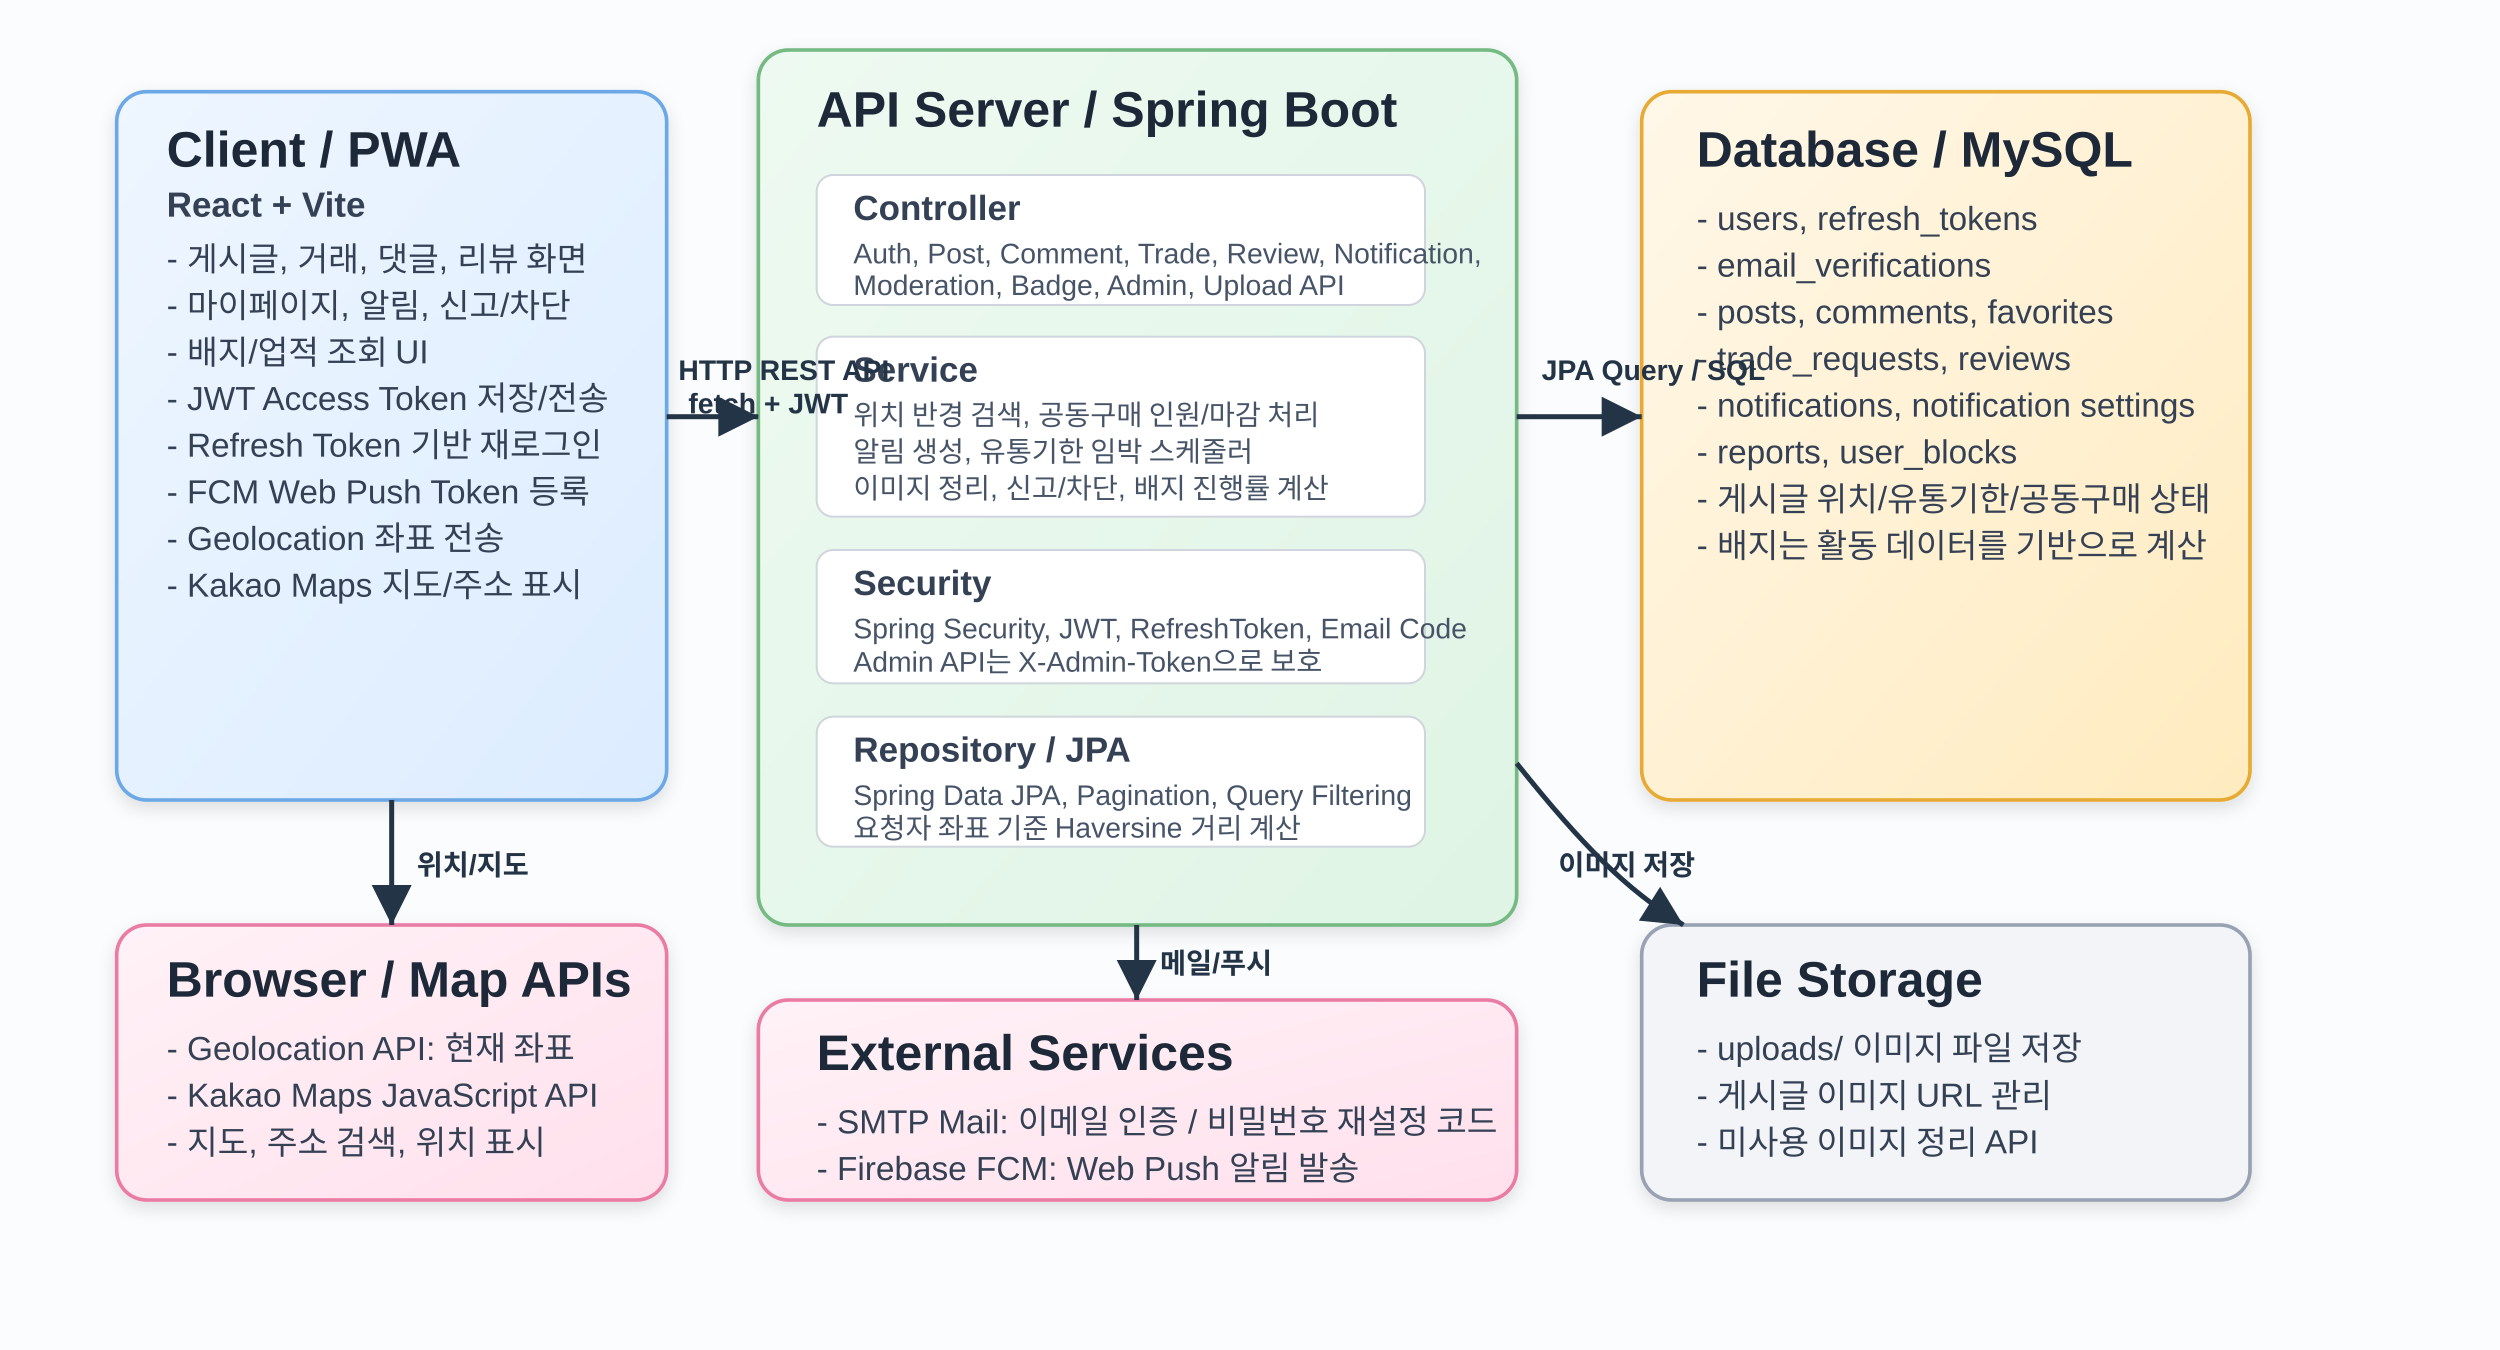
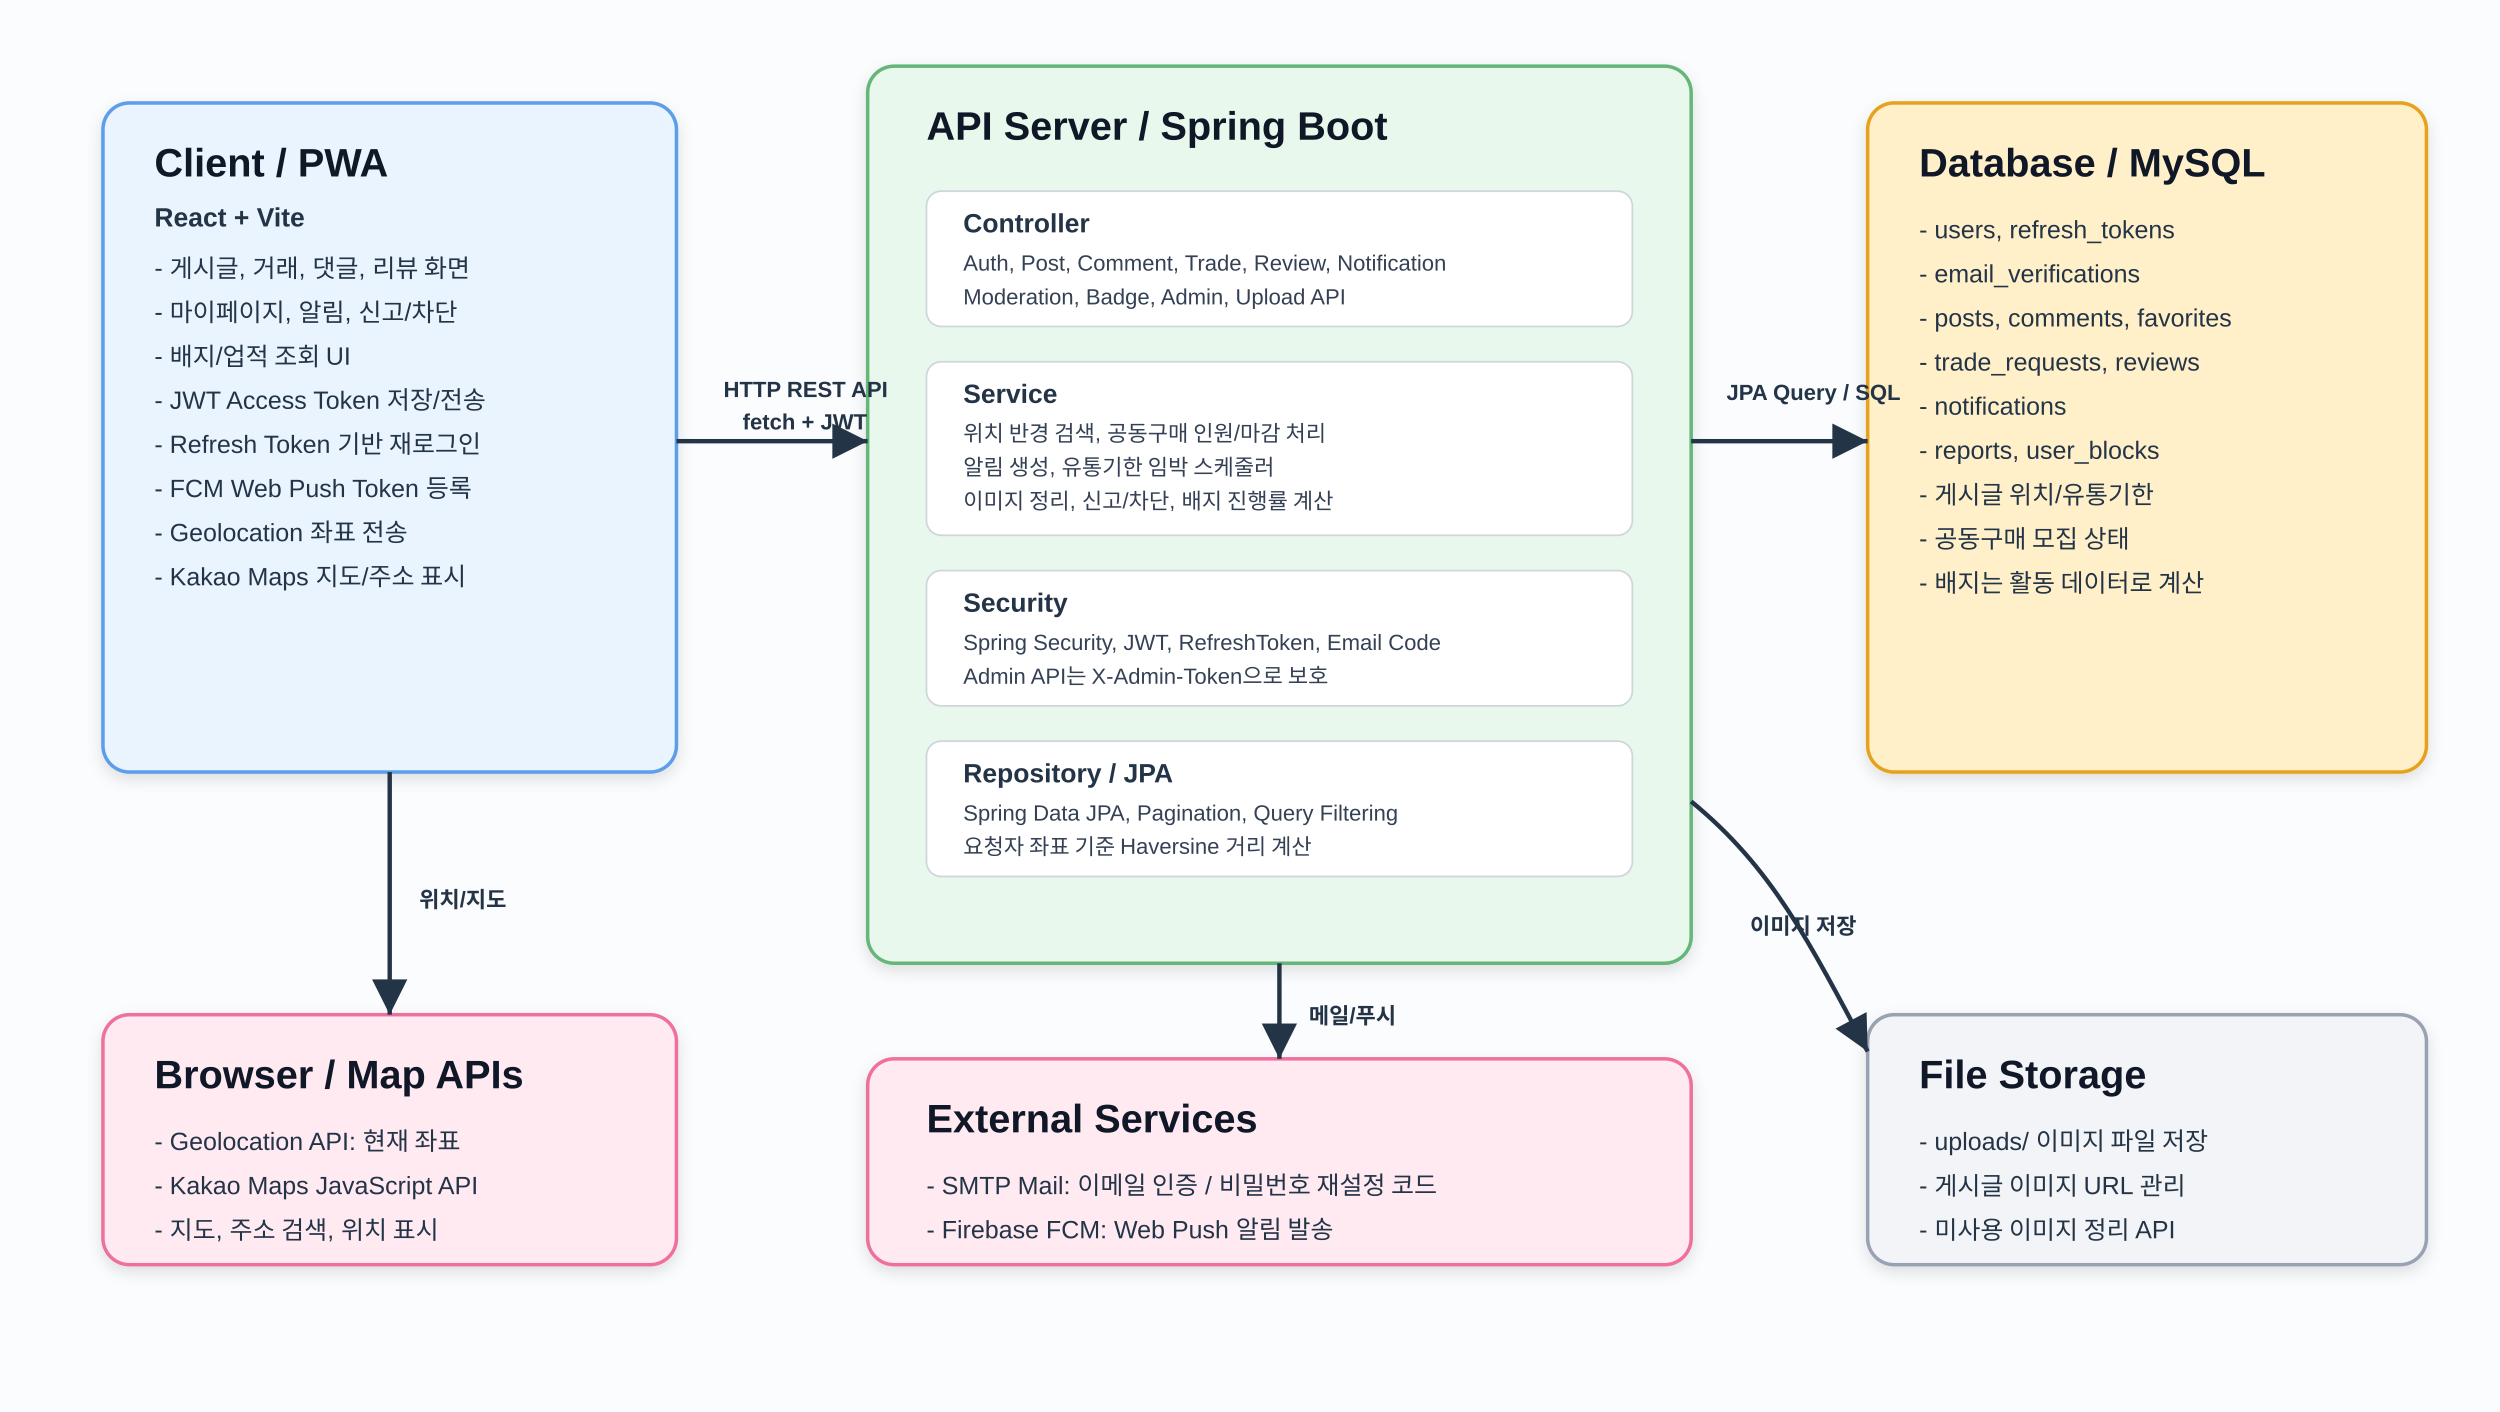
- <svg xmlns="http://www.w3.org/2000/svg" width="1500" height="810" viewBox="0 90 1500 810">
+ <svg xmlns="http://www.w3.org/2000/svg" width="1700" height="960" viewBox="0 0 1700 960">
  <defs>
    <marker id="arrow" markerWidth="12" markerHeight="12" refX="10" refY="6" orient="auto" markerUnits="strokeWidth">
      <path d="M2,2 L10,6 L2,10 Z" fill="#243447" />
    </marker>
    <filter id="shadow" x="-10%" y="-10%" width="120%" height="130%">
      <feDropShadow dx="0" dy="4" stdDeviation="5" flood-color="#000" flood-opacity="0.12" />
    </filter>
-     <linearGradient id="client" x1="0" y1="0" x2="1" y2="1">
-       <stop offset="0" stop-color="#eef6ff" />
-       <stop offset="1" stop-color="#dcecff" />
-     </linearGradient>
-     <linearGradient id="server" x1="0" y1="0" x2="1" y2="1">
-       <stop offset="0" stop-color="#eefaf1" />
-       <stop offset="1" stop-color="#dff4e5" />
-     </linearGradient>
-     <linearGradient id="db" x1="0" y1="0" x2="1" y2="1">
-       <stop offset="0" stop-color="#fff7e8" />
-       <stop offset="1" stop-color="#ffebbf" />
-     </linearGradient>
-     <linearGradient id="external" x1="0" y1="0" x2="1" y2="1">
-       <stop offset="0" stop-color="#fff2f7" />
-       <stop offset="1" stop-color="#ffe0ec" />
-     </linearGradient>
    <style>
      .bg { fill: #fbfcfe; }
-       .title { font: 800 36px 'Segoe UI', 'Malgun Gothic', Arial, sans-serif; fill: #17202a; }
-       .subtitle { font: 500 16px 'Segoe UI', 'Malgun Gothic', Arial, sans-serif; fill: #667085; }
-       .box { stroke-width: 2.2; rx: 18; filter: url(#shadow); }
-       .client { fill: url(#client); stroke: #6ca8e5; }
-       .server { fill: url(#server); stroke: #74b983; }
-       .db { fill: url(#db); stroke: #e6aa35; }
-       .external { fill: url(#external); stroke: #ea7ca4; }
+       .box { stroke-width: 2.4; rx: 18; filter: url(#shadow); }
+       .client { fill: #e9f4ff; stroke: #5b9ee8; }
+       .server { fill: #e9f8ec; stroke: #65b678; }
+       .db { fill: #fff0c9; stroke: #e6a21f; }
+       .external { fill: #ffeaf2; stroke: #ee6f9d; }
      .storage { fill: #f2f4f7; stroke: #98a2b3; }
-       .head { font: 800 30px 'Segoe UI', 'Malgun Gothic', Arial, sans-serif; fill: #1d2939; }
-       .section { font: 800 21px 'Segoe UI', 'Malgun Gothic', Arial, sans-serif; fill: #344054; }
-       .text { font: 500 20px 'Segoe UI', 'Malgun Gothic', Arial, sans-serif; fill: #344054; }
-       .small { font: 500 17px 'Segoe UI', 'Malgun Gothic', Arial, sans-serif; fill: #475467; }
+       .head { font: 800 27px 'Segoe UI', 'Malgun Gothic', Arial, sans-serif; fill: #101828; }
+       .section { font: 800 18px 'Segoe UI', 'Malgun Gothic', Arial, sans-serif; fill: #243447; }
+       .text { font: 500 17px 'Segoe UI', 'Malgun Gothic', Arial, sans-serif; fill: #243447; }
+       .small { font: 500 15px 'Segoe UI', 'Malgun Gothic', Arial, sans-serif; fill: #344054; }
      .pill { fill: #ffffff; stroke: #d0d5dd; stroke-width: 1.2; rx: 10; }
      .arrow { stroke: #243447; stroke-width: 3; fill: none; marker-end: url(#arrow); }
-       .label { font: 800 17px 'Segoe UI', 'Malgun Gothic', Arial, sans-serif; fill: #243447; }
+       .label { font: 800 15px 'Segoe UI', 'Malgun Gothic', Arial, sans-serif; fill: #243447; }
    </style>
  </defs>
-   <rect class="bg" width="1500" height="900" />
-   <rect x="70" y="145" width="330" height="425" class="box client" />
-   <text x="100" y="190" class="head">Client / PWA</text>
-   <text x="100" y="220" class="section">React + Vite</text>
-   <text x="100" y="252" class="text">- 게시글, 거래, 댓글, 리뷰 화면</text>
-   <text x="100" y="280" class="text">- 마이페이지, 알림, 신고/차단</text>
-   <text x="100" y="308" class="text">- 배지/업적 조회 UI</text>
-   <text x="100" y="336" class="text">- JWT Access Token 저장/전송</text>
-   <text x="100" y="364" class="text">- Refresh Token 기반 재로그인</text>
-   <text x="100" y="392" class="text">- FCM Web Push Token 등록</text>
-   <text x="100" y="420" class="text">- Geolocation 좌표 전송</text>
-   <text x="100" y="448" class="text">- Kakao Maps 지도/주소 표시</text>
-   <rect x="455" y="120" width="455" height="525" class="box server" />
-   <text x="490" y="166" class="head">API Server / Spring Boot</text>
-   <rect x="490" y="195" width="365" height="78" class="pill" />
-   <text x="512" y="222" class="section">Controller</text>
-   <text x="512" y="248" class="small">Auth, Post, Comment, Trade, Review, Notification,</text>
-   <text x="512" y="267" class="small">Moderation, Badge, Admin, Upload API</text>
-   <rect x="490" y="292" width="365" height="108" class="pill" />
-   <text x="512" y="319" class="section">Service</text>
-   <text x="512" y="345" class="small">위치 반경 검색, 공동구매 인원/마감 처리</text>
-   <text x="512" y="367" class="small">알림 생성, 유통기한 임박 스케줄러</text>
-   <text x="512" y="389" class="small">이미지 정리, 신고/차단, 배지 진행률 계산</text>
-   <rect x="490" y="420" width="365" height="80" class="pill" />
-   <text x="512" y="447" class="section">Security</text>
-   <text x="512" y="473" class="small">Spring Security, JWT, RefreshToken, Email Code</text>
-   <text x="512" y="493" class="small">Admin API는 X-Admin-Token으로 보호</text>
-   <rect x="490" y="520" width="365" height="78" class="pill" />
-   <text x="512" y="547" class="section">Repository / JPA</text>
-   <text x="512" y="573" class="small">Spring Data JPA, Pagination, Query Filtering</text>
-   <text x="512" y="593" class="small">요청자 좌표 기준 Haversine 거리 계산</text>
-   <rect x="985" y="145" width="365" height="425" class="box db" />
-   <text x="1018" y="190" class="head">Database / MySQL</text>
-   <text x="1018" y="228" class="text">- users, refresh_tokens</text>
-   <text x="1018" y="256" class="text">- email_verifications</text>
-   <text x="1018" y="284" class="text">- posts, comments, favorites</text>
-   <text x="1018" y="312" class="text">- trade_requests, reviews</text>
-   <text x="1018" y="340" class="text">- notifications, notification settings</text>
-   <text x="1018" y="368" class="text">- reports, user_blocks</text>
-   <text x="1018" y="396" class="text">- 게시글 위치/유통기한/공동구매 상태</text>
-   <text x="1018" y="424" class="text">- 배지는 활동 데이터를 기반으로 계산</text>
-   <rect x="70" y="645" width="330" height="165" class="box external" />
-   <text x="100" y="688" class="head">Browser / Map APIs</text>
-   <text x="100" y="726" class="text">- Geolocation API: 현재 좌표</text>
-   <text x="100" y="754" class="text">- Kakao Maps JavaScript API</text>
-   <text x="100" y="782" class="text">- 지도, 주소 검색, 위치 표시</text>
-   <rect x="455" y="690" width="455" height="120" class="box external" />
-   <text x="490" y="732" class="head">External Services</text>
-   <text x="490" y="770" class="text">- SMTP Mail: 이메일 인증 / 비밀번호 재설정 코드</text>
-   <text x="490" y="798" class="text">- Firebase FCM: Web Push 알림 발송</text>
-   <rect x="985" y="645" width="365" height="165" class="box storage" />
-   <text x="1018" y="688" class="head">File Storage</text>
-   <text x="1018" y="726" class="text">- uploads/ 이미지 파일 저장</text>
-   <text x="1018" y="754" class="text">- 게시글 이미지 URL 관리</text>
-   <text x="1018" y="782" class="text">- 미사용 이미지 정리 API</text>
-   <path d="M400 340 C420 340 430 340 455 340" class="arrow" />
-   <text x="407" y="318" class="label">HTTP REST API</text>
-   <text x="413" y="338" class="label">fetch + JWT</text>
-   <path d="M910 340 C940 340 955 340 985 340" class="arrow" />
-   <text x="925" y="318" class="label">JPA Query / SQL</text>
-   <path d="M235 570 C235 608 235 620 235 645" class="arrow" />
-   <text x="250" y="615" class="label">위치/지도</text>
-   <path d="M682 645 C682 665 682 670 682 690" class="arrow" />
-   <text x="696" y="674" class="label">메일/푸시</text>
-   <path d="M910 548 C950 598 975 623 1010 645" class="arrow" />
-   <text x="935" y="615" class="label">이미지 저장</text>
+   <rect class="bg" width="1700" height="960" />
+   <rect x="70" y="70" width="390" height="455" class="box client" />
+   <text x="105" y="120" class="head">Client / PWA</text>
+   <text x="105" y="154" class="section">React + Vite</text>
+   <text x="105" y="188" class="text">- 게시글, 거래, 댓글, 리뷰 화면</text>
+   <text x="105" y="218" class="text">- 마이페이지, 알림, 신고/차단</text>
+   <text x="105" y="248" class="text">- 배지/업적 조회 UI</text>
+   <text x="105" y="278" class="text">- JWT Access Token 저장/전송</text>
+   <text x="105" y="308" class="text">- Refresh Token 기반 재로그인</text>
+   <text x="105" y="338" class="text">- FCM Web Push Token 등록</text>
+   <text x="105" y="368" class="text">- Geolocation 좌표 전송</text>
+   <text x="105" y="398" class="text">- Kakao Maps 지도/주소 표시</text>
+   <rect x="590" y="45" width="560" height="610" class="box server" />
+   <text x="630" y="95" class="head">API Server / Spring Boot</text>
+   <rect x="630" y="130" width="480" height="92" class="pill" />
+   <text x="655" y="158" class="section">Controller</text>
+   <text x="655" y="184" class="small">Auth, Post, Comment, Trade, Review, Notification</text>
+   <text x="655" y="207" class="small">Moderation, Badge, Admin, Upload API</text>
+   <rect x="630" y="246" width="480" height="118" class="pill" />
+   <text x="655" y="274" class="section">Service</text>
+   <text x="655" y="300" class="small">위치 반경 검색, 공동구매 인원/마감 처리</text>
+   <text x="655" y="323" class="small">알림 생성, 유통기한 임박 스케줄러</text>
+   <text x="655" y="346" class="small">이미지 정리, 신고/차단, 배지 진행률 계산</text>
+   <rect x="630" y="388" width="480" height="92" class="pill" />
+   <text x="655" y="416" class="section">Security</text>
+   <text x="655" y="442" class="small">Spring Security, JWT, RefreshToken, Email Code</text>
+   <text x="655" y="465" class="small">Admin API는 X-Admin-Token으로 보호</text>
+   <rect x="630" y="504" width="480" height="92" class="pill" />
+   <text x="655" y="532" class="section">Repository / JPA</text>
+   <text x="655" y="558" class="small">Spring Data JPA, Pagination, Query Filtering</text>
+   <text x="655" y="581" class="small">요청자 좌표 기준 Haversine 거리 계산</text>
+   <rect x="1270" y="70" width="380" height="455" class="box db" />
+   <text x="1305" y="120" class="head">Database / MySQL</text>
+   <text x="1305" y="162" class="text">- users, refresh_tokens</text>
+   <text x="1305" y="192" class="text">- email_verifications</text>
+   <text x="1305" y="222" class="text">- posts, comments, favorites</text>
+   <text x="1305" y="252" class="text">- trade_requests, reviews</text>
+   <text x="1305" y="282" class="text">- notifications</text>
+   <text x="1305" y="312" class="text">- reports, user_blocks</text>
+   <text x="1305" y="342" class="text">- 게시글 위치/유통기한</text>
+   <text x="1305" y="372" class="text">- 공동구매 모집 상태</text>
+   <text x="1305" y="402" class="text">- 배지는 활동 데이터로 계산</text>
+   <rect x="70" y="690" width="390" height="170" class="box external" />
+   <text x="105" y="740" class="head">Browser / Map APIs</text>
+   <text x="105" y="782" class="text">- Geolocation API: 현재 좌표</text>
+   <text x="105" y="812" class="text">- Kakao Maps JavaScript API</text>
+   <text x="105" y="842" class="text">- 지도, 주소 검색, 위치 표시</text>
+   <rect x="590" y="720" width="560" height="140" class="box external" />
+   <text x="630" y="770" class="head">External Services</text>
+   <text x="630" y="812" class="text">- SMTP Mail: 이메일 인증 / 비밀번호 재설정 코드</text>
+   <text x="630" y="842" class="text">- Firebase FCM: Web Push 알림 발송</text>
+   <rect x="1270" y="690" width="380" height="170" class="box storage" />
+   <text x="1305" y="740" class="head">File Storage</text>
+   <text x="1305" y="782" class="text">- uploads/ 이미지 파일 저장</text>
+   <text x="1305" y="812" class="text">- 게시글 이미지 URL 관리</text>
+   <text x="1305" y="842" class="text">- 미사용 이미지 정리 API</text>
+   <path d="M460 300 H590" class="arrow" />
+   <text x="492" y="270" class="label">HTTP REST API</text>
+   <text x="505" y="292" class="label">fetch + JWT</text>
+   <path d="M1150 300 H1270" class="arrow" />
+   <text x="1174" y="272" class="label">JPA Query / SQL</text>
+   <path d="M265 525 V690" class="arrow" />
+   <text x="285" y="617" class="label">위치/지도</text>
+   <path d="M870 655 V720" class="arrow" />
+   <text x="890" y="696" class="label">메일/푸시</text>
+   <path d="M1150 545 C1205 590 1230 640 1270 715" class="arrow" />
+   <text x="1190" y="635" class="label">이미지 저장</text>
</svg>
